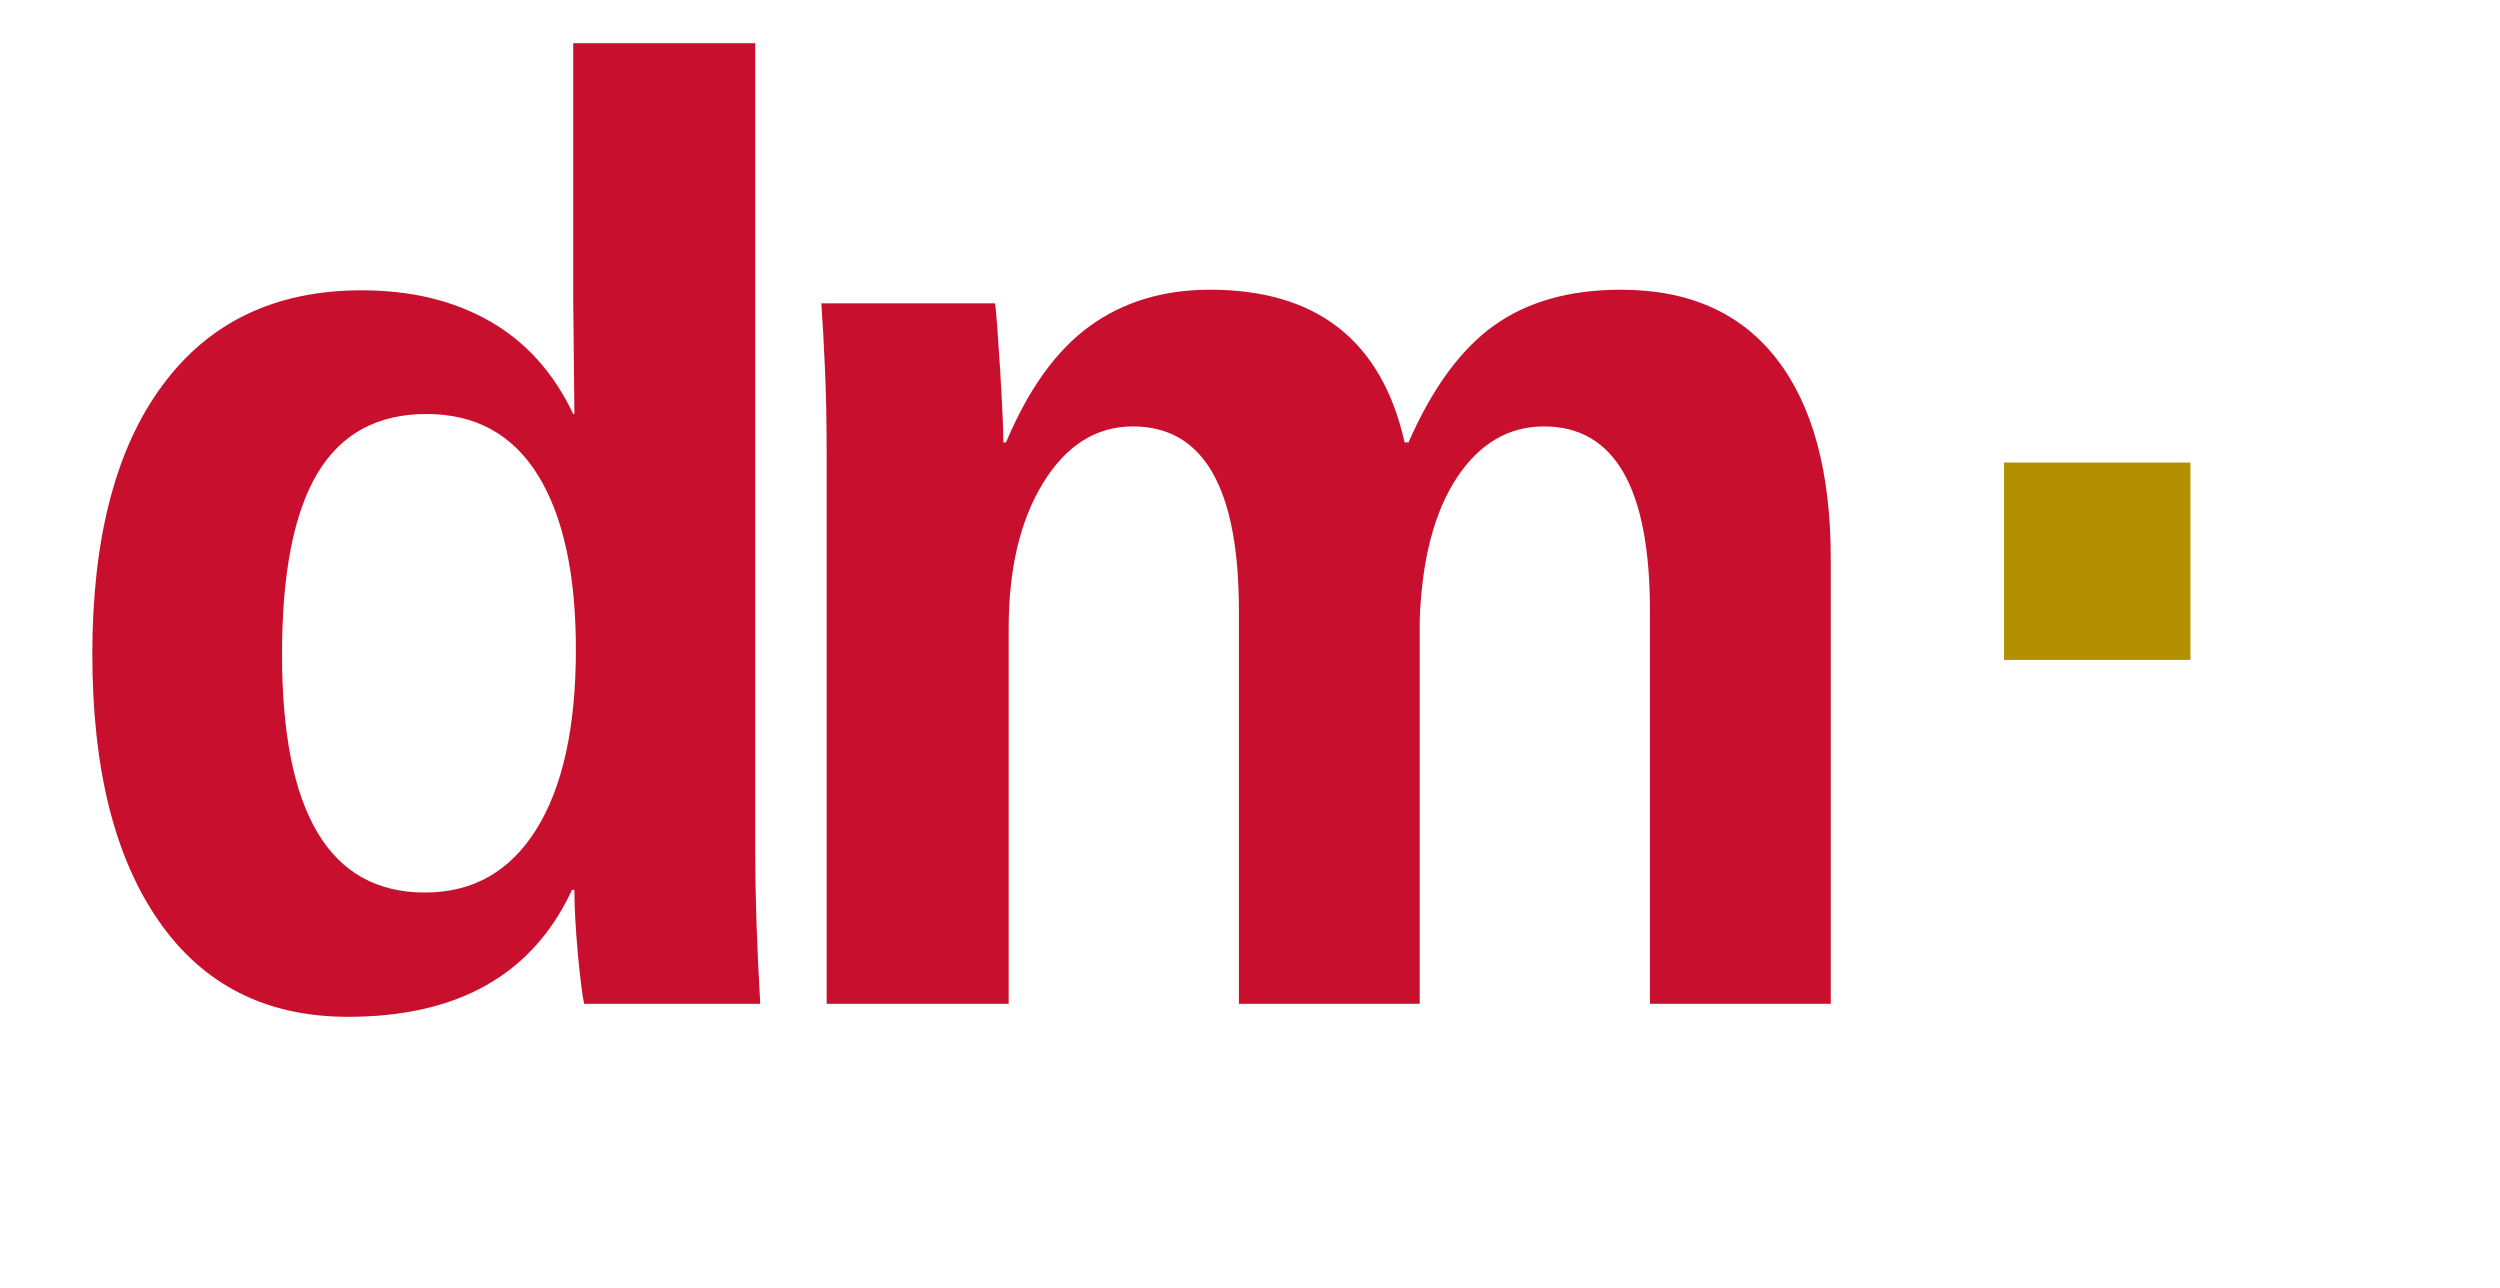
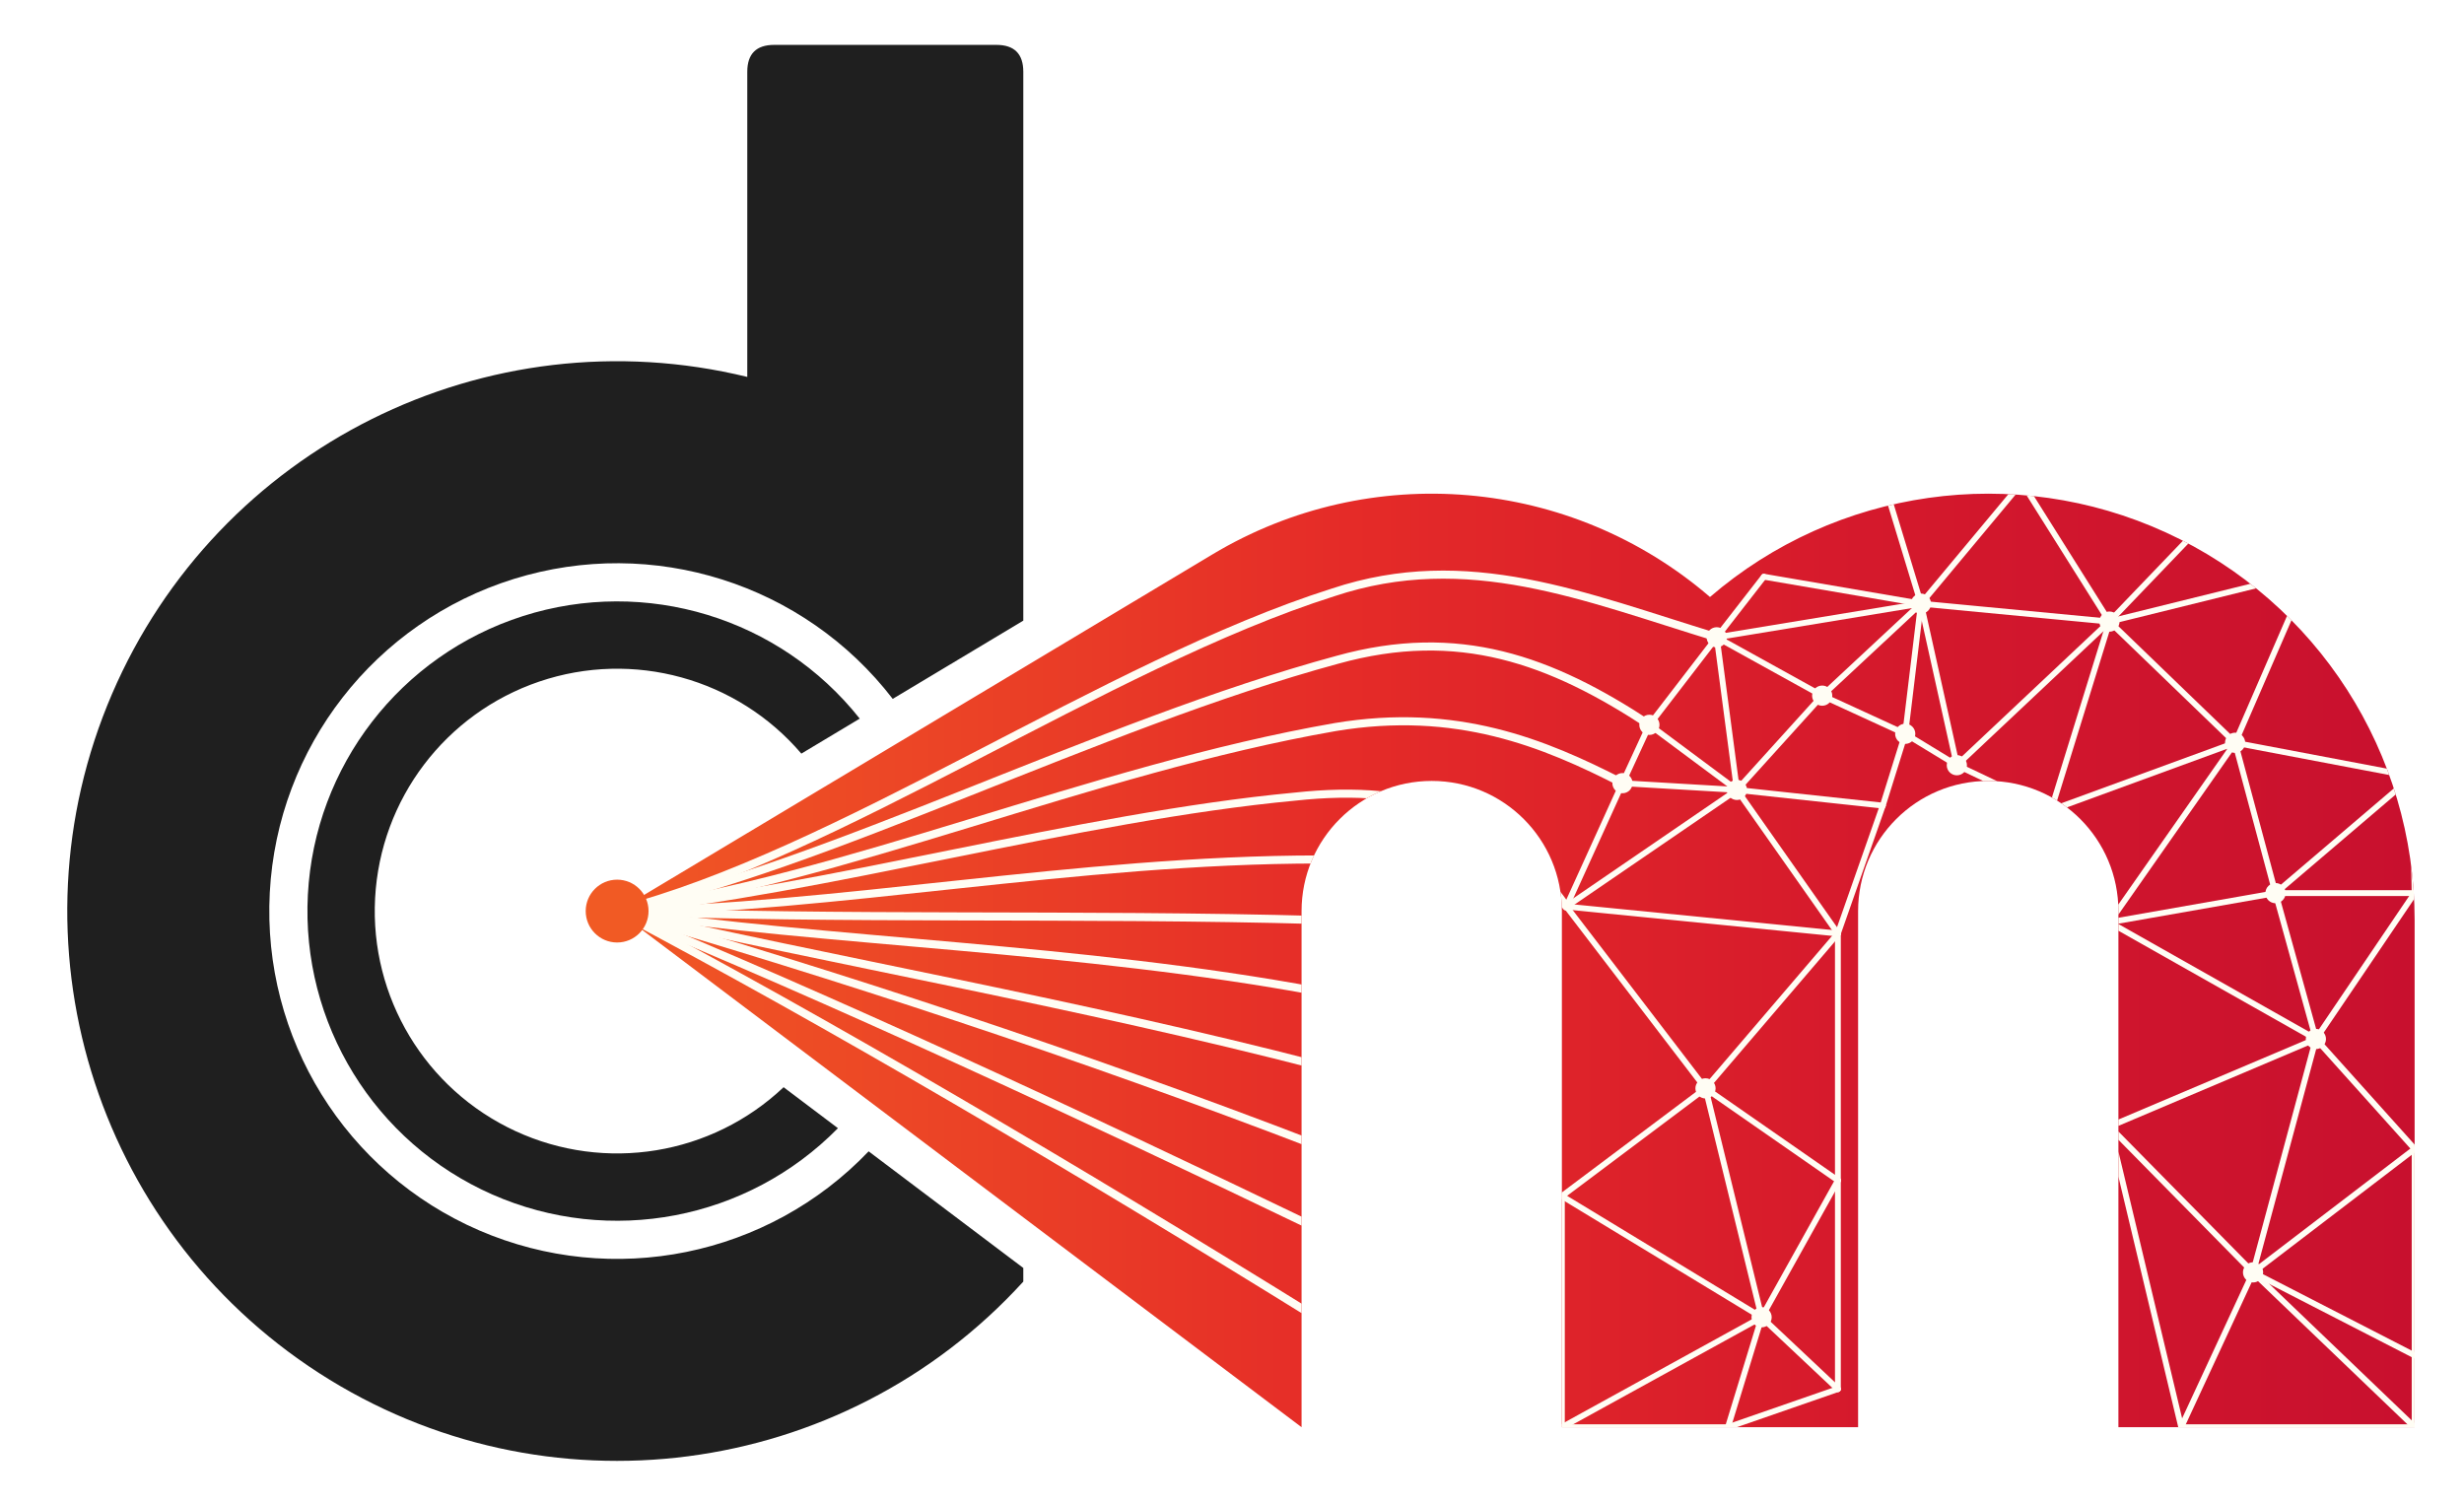
- <svg xmlns="http://www.w3.org/2000/svg" viewBox="0 0 132 68">
-   <text x="2" y="53" fill="#c8102e" font-family="DM Sans,Arial,sans-serif" font-size="70" font-weight="700" letter-spacing="-6">dm<tspan fill="#b29000">·</tspan>
-   </text>
+ <svg xmlns="http://www.w3.org/2000/svg" width="1098" height="670" viewBox="0 0 1098 670" fill="none">
+   <g transform="translate(0 0) scale(1) translate(-70 -295)">
+     <defs>
+       <linearGradient id="charcoal" x1="130" y1="470" x2="510" y2="900" gradientUnits="userSpaceOnUse">
+         <stop stop-color="#1f1f1f" />
+         <stop offset="1" stop-color="#1f1f1f" />
+       </linearGradient>
+       <linearGradient id="colour" x1="326" y1="705" x2="1146" y2="705" gradientUnits="userSpaceOnUse">
+         <stop stop-color="#f15a24" />
+         <stop offset=".42" stop-color="#e52b28" />
+         <stop offset=".7" stop-color="#d5192c" />
+         <stop offset="1" stop-color="#c8102e" />
+       </linearGradient>
+       <clipPath id="m-clip">
+         <path d="M345 701 L610.347 542.016 A190 190 0 0 1 832 561.042 A190 190 0 0 1 1146 705 L1146 931 L1014 931 L1014 701 A58 58 0 0 0 898 701 L898 931 L766 931 L766 701 A58 58 0 0 0 650 701 L650 931 L345 701 Z" />
+       </clipPath>
+     </defs>
+     <g id="charcoal-symbol" fill="url(#charcoal)">
+       <path d="M526 571.569 L467.81 606.434 A155 155 0 1 0 457.081 808.065 L526 860.036 L526 866.118 A245 245 0 1 1 403 462.964 L403 327 Q403 315 415 315 L514 315 Q526 315 526 327 Z" />
+       <path d="M453.115 615.238 L427.097 630.828 A108 108 0 1 0 419.186 779.488 L443.404 797.751 A138 138 0 1 1 453.115 615.238 Z" />
+     </g>
+     <path id="colour-symbol" d="M345 701 L610.347 542.016 A190 190 0 0 1 832 561.042 A190 190 0 0 1 1146 705 L1146 931 L1014 931 L1014 701 A58 58 0 0 0 898 701 L898 931 L766 931 L766 701 A58 58 0 0 0 650 701 L650 931 L345 701 Z" fill="url(#colour)" />
+     <g clip-path="url(#m-clip)" stroke="#fffdf4" stroke-linecap="round" stroke-linejoin="round">
+       <g id="radiating-curves" stroke-width="3.6">
+         <path d="M345 701 C443 676 563 591 664 559 C724 539 776 561 835 579" />
+         <path d="M345 701 C439 681 559 618 666 589 C720 574 761 589 805 618" />
+         <path d="M345 701 C446 687 556 638 665 619 C719 610 758 626 793 644" />
+         <path d="M345 701 C436 692 551 659 647 650 C702 644 739 658 768 699" />
+         <path d="M345 701 C441 700 550 678 658 678" />
+         <path d="M345 701 C443 705 551 702 658 705" />
+         <path d="M345 701 C439 715 551 717 658 737" />
+         <path d="M345 701 C440 723 550 742 658 770" />
+         <path d="M345 701 C441 729 549 764 658 806" />
+         <path d="M345 701 C440 740 550 791 658 843" />
+         <path d="M345 701 C438 750 550 816 658 883" />
+       </g>
+       <g id="triangular-mesh" stroke-width="2.6">
+         <path d="M835 579 L805 618" />
+         <path d="M835 579 L844 647" />
+         <path d="M835 579 L882 605" />
+         <path d="M835 579 L926 564" />
+         <path d="M835 579 L856 552" />
+         <path d="M805 618 L793 644" />
+         <path d="M805 618 L844 647" />
+         <path d="M793 644 L768 699" />
+         <path d="M793 644 L844 647" />
+         <path d="M768 699 L844 647" />
+         <path d="M768 699 L830 780" />
+         <path d="M768 699 L889 711" />
+         <path d="M830 780 L889 711" />
+         <path d="M830 780 L766 828" />
+         <path d="M830 780 L855 882" />
+         <path d="M830 780 L889 821" />
+         <path d="M766 828 L855 882" />
+         <path d="M766 828 L766 931" />
+         <path d="M855 882 L766 931" />
+         <path d="M855 882 L840 931" />
+         <path d="M855 882 L889 914" />
+         <path d="M855 882 L889 821" />
+         <path d="M766 931 L840 931" />
+         <path d="M840 931 L889 914" />
+         <path d="M889 914 L889 821" />
+         <path d="M889 821 L889 711" />
+         <path d="M889 711 L844 647" />
+         <path d="M844 647 L882 605" />
+         <path d="M844 647 L909 654" />
+         <path d="M882 605 L926 564" />
+         <path d="M882 605 L919 622" />
+         <path d="M919 622 L926 564" />
+         <path d="M919 622 L942 636" />
+         <path d="M919 622 L909 654" />
+         <path d="M942 636 L926 564" />
+         <path d="M942 636 L1010 572" />
+         <path d="M942 636 L984 656" />
+         <path d="M909 654 L889 711" />
+         <path d="M926 564 L856 552" />
+         <path d="M926 564 L912 518" />
+         <path d="M926 564 L971 510" />
+         <path d="M926 564 L1010 572" />
+         <path d="M971 510 L1010 572" />
+         <path d="M971 510 L1057 523" />
+         <path d="M1010 572 L1057 523" />
+         <path d="M1010 572 L1099 550" />
+         <path d="M1010 572 L1066 626" />
+         <path d="M1010 572 L984 656" />
+         <path d="M1099 550 L1066 626" />
+         <path d="M1066 626 L1145 641" />
+         <path d="M1066 626 L1084 693" />
+         <path d="M1066 626 L1010 706" />
+         <path d="M1066 626 L984 656" />
+         <path d="M1145 641 L1084 693" />
+         <path d="M1145 641 L1146 693" />
+         <path d="M1084 693 L1146 693" />
+         <path d="M1084 693 L1010 706" />
+         <path d="M1084 693 L1102 758" />
+         <path d="M1010 706 L1102 758" />
+         <path d="M1102 758 L1146 693" />
+         <path d="M1102 758 L1010 797" />
+         <path d="M1102 758 L1146 807" />
+         <path d="M1102 758 L1074 862" />
+         <path d="M1010 797 L1074 862" />
+         <path d="M1010 797 L1042 931" />
+         <path d="M1146 807 L1074 862" />
+         <path d="M1146 807 L1146 899" />
+         <path d="M1074 862 L1146 899" />
+         <path d="M1074 862 L1042 931" />
+         <path d="M1074 862 L1146 931" />
+         <path d="M1146 899 L1146 931" />
+         <path d="M1042 931 L1146 931" />
+       </g>
+       <g id="mesh-nodes" fill="#fffdf4" stroke="none">
+         <circle cx="835" cy="579" r="4.5" />
+         <circle cx="805" cy="618" r="4.5" />
+         <circle cx="793" cy="644" r="4.5" />
+         <circle cx="830" cy="780" r="4.5" />
+         <circle cx="855" cy="882" r="4.5" />
+         <circle cx="844" cy="647" r="4.5" />
+         <circle cx="882" cy="605" r="4.5" />
+         <circle cx="919" cy="622" r="4.5" />
+         <circle cx="942" cy="636" r="4.5" />
+         <circle cx="926" cy="564" r="4.5" />
+         <circle cx="1010" cy="572" r="4.5" />
+         <circle cx="1066" cy="626" r="4.5" />
+         <circle cx="1084" cy="693" r="4.5" />
+         <circle cx="1102" cy="758" r="4.5" />
+         <circle cx="1074" cy="862" r="4.5" />
+       </g>
+     </g>
+     <circle id="focus" cx="345" cy="701" r="14" fill="#f15a24" />
+   </g>
</svg>
